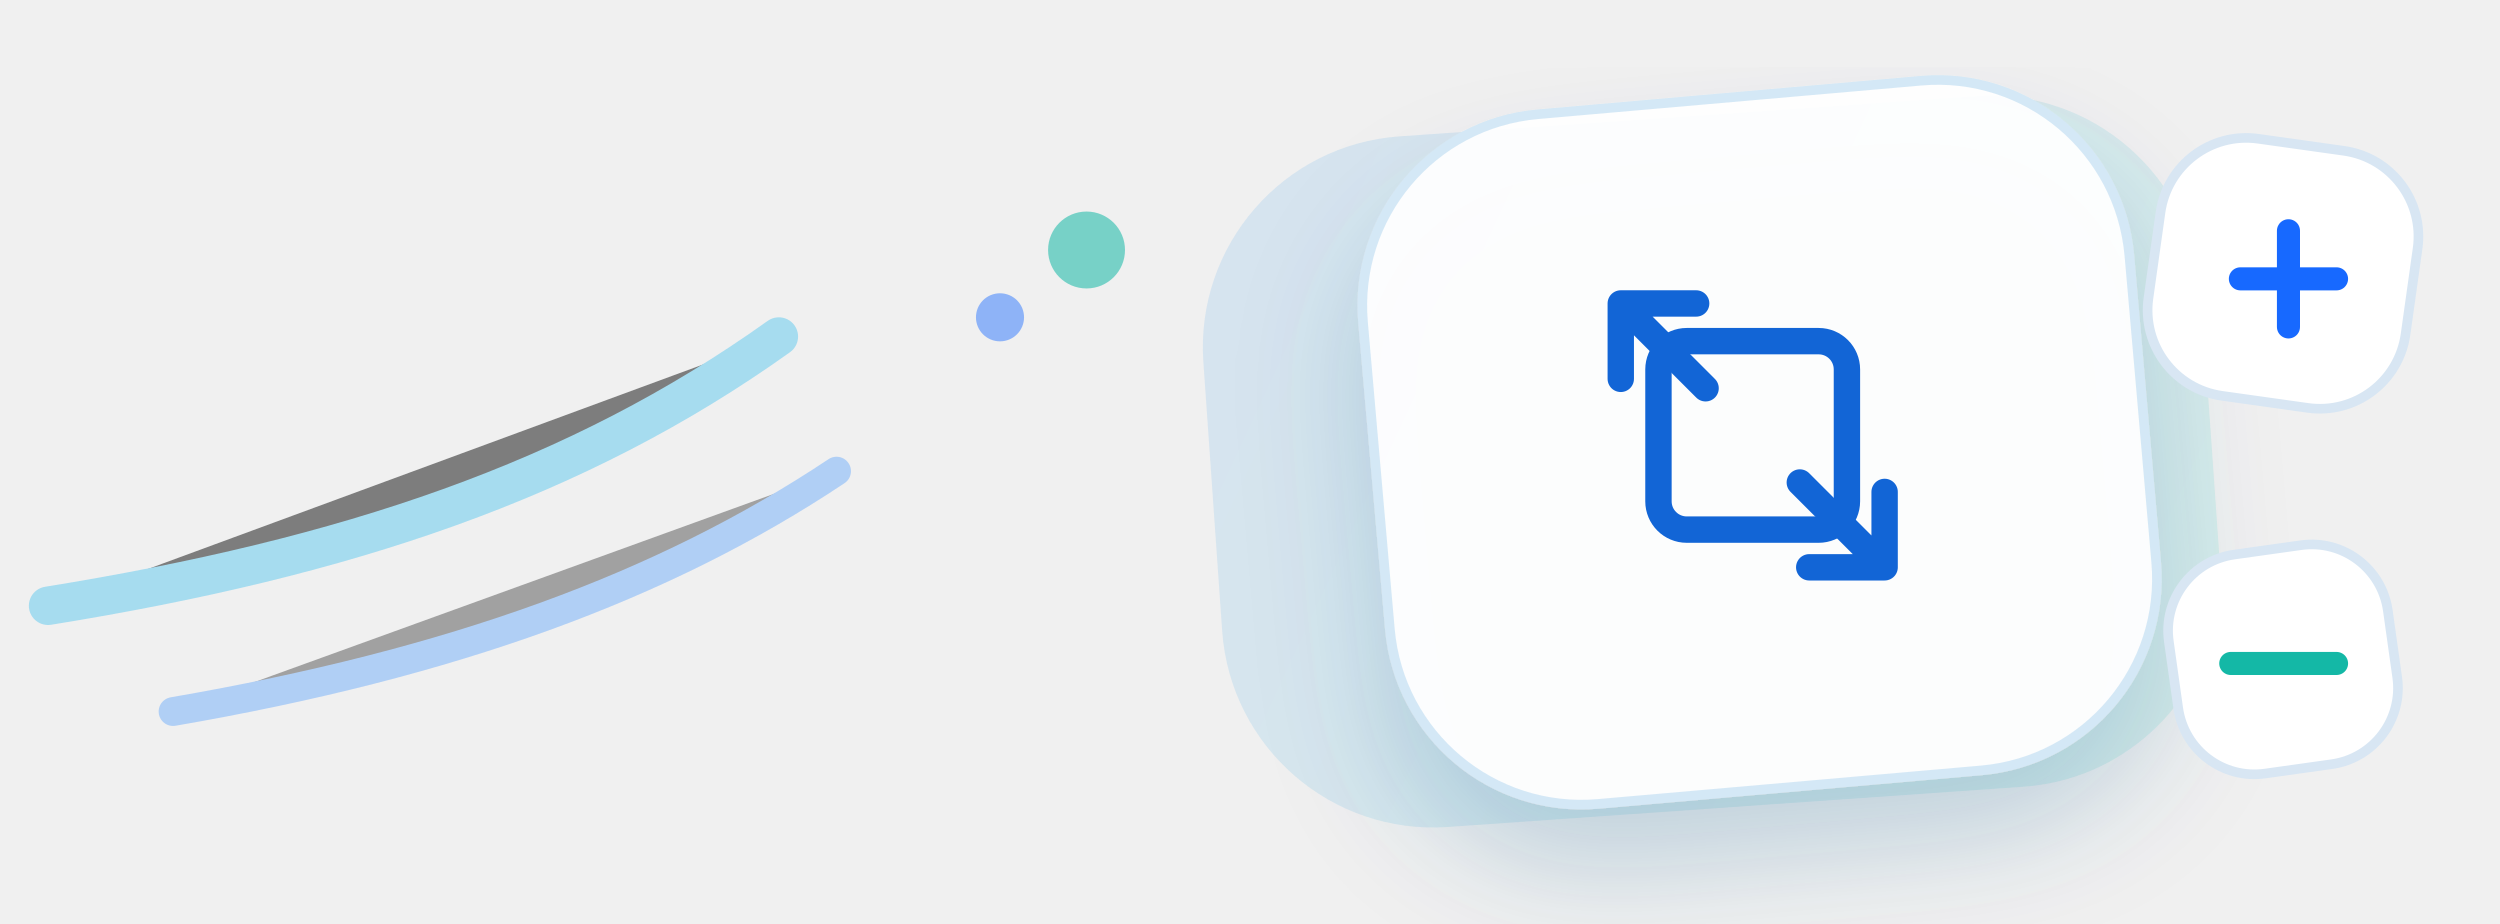
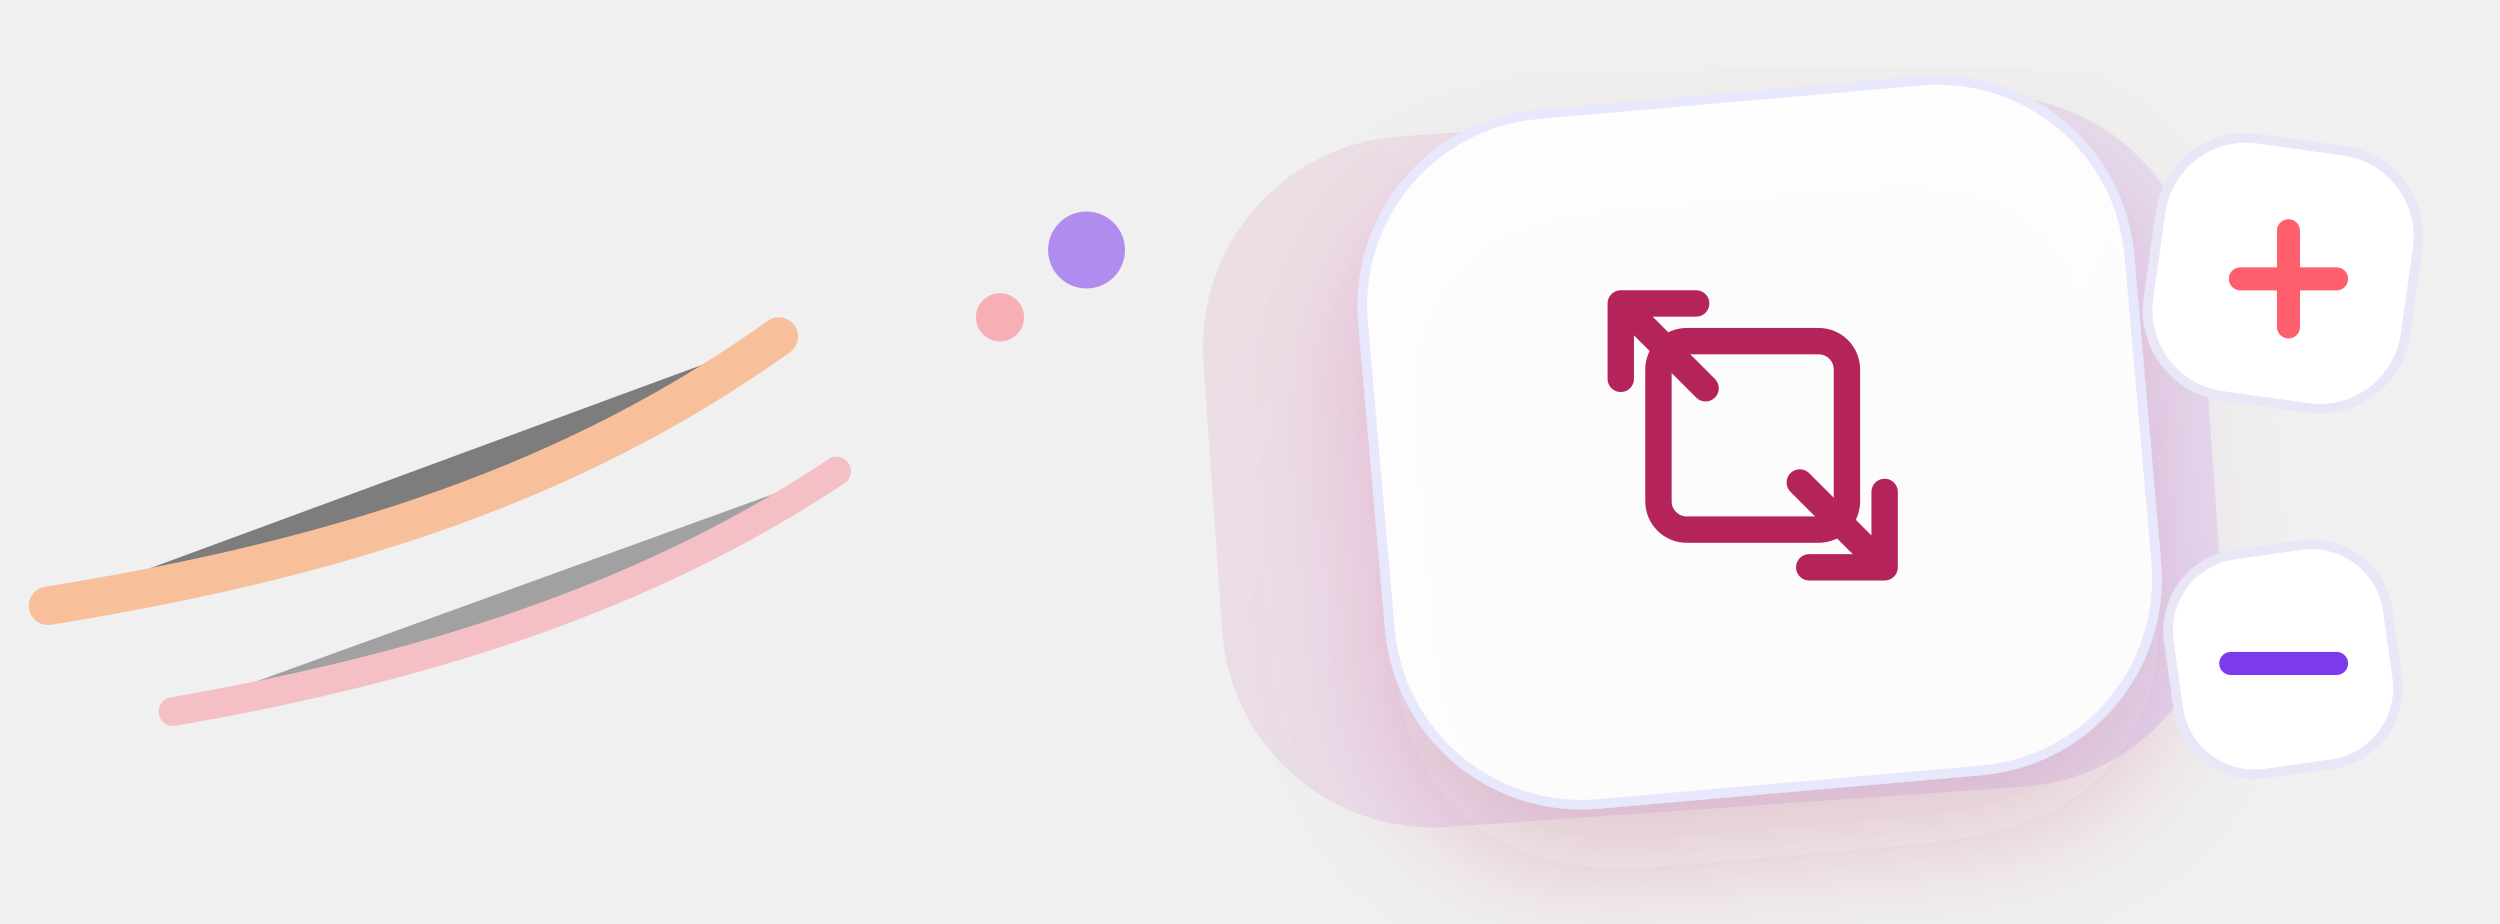
<svg xmlns="http://www.w3.org/2000/svg" viewBox="0 0 260 96" role="img" aria-label="Pdf Pdf Paper Size visual">
  <defs>
    <linearGradient id="g" x1="76" y1="9" x2="222" y2="90" gradientUnits="userSpaceOnUse">
-       <stop stop-color="#1769ff" />
-       <stop offset="1" stop-color="#12c7b3" />
+       <stop stop-color="#ff5f6d" />
+       <stop offset="1" stop-color="#7c3aed" />
    </linearGradient>
    <linearGradient id="ig" x1="154" y1="18" x2="205" y2="72">
-       <stop stop-color="#1265d6" />
-       <stop offset="1" stop-color="#0aa493" />
+       <stop stop-color="#b4235a" />
+       <stop offset="1" stop-color="#7c3aed" />
    </linearGradient>
    <filter id="d" x="-30%" y="-30%" width="160%" height="180%">
-       <feDropShadow dx="0" dy="7" stdDeviation="6" flood-color="#1b5b91" flood-opacity=".2" />
+       <feDropShadow dx="0" dy="7" stdDeviation="6" flood-color="#b4235a" flood-opacity=".2" />
    </filter>
  </defs>
-   <path d="M5 63c31-5 55-13 76-28" stroke="#55c6ef" stroke-width="4" stroke-linecap="round" opacity=".48" />
-   <path d="M18 74c29-5 51-13 69-25" stroke="#2f8cff" stroke-width="3" stroke-linecap="round" opacity=".33" />
+   <path d="M5 63c31-5 55-13 76-28" stroke="#ff8a3d" stroke-width="4" stroke-linecap="round" opacity=".48" />
+   <path d="M18 74c29-5 51-13 69-25" stroke="#ff5f6d" stroke-width="3" stroke-linecap="round" opacity=".33" />
  <rect x="126" y="12" width="104" height="72" rx="22" fill="url(#g)" opacity=".12" transform="rotate(-4 178 48)" />
-   <rect x="143" y="10" width="80" height="72" rx="20" fill="#fff" fill-opacity=".93" stroke="#d4e8f6" filter="url(#d)" transform="rotate(-5 183 46)" />
+   <rect x="143" y="10" width="80" height="72" rx="20" fill="#fff" fill-opacity=".93" stroke="#e7e8fb" filter="url(#d)" transform="rotate(-5 183 46)" />
  <g fill="none" stroke="url(#ig)" stroke-width="2.8" stroke-linecap="round" stroke-linejoin="round" transform="translate(147 10) scale(.98)">
    <rect x="26" y="26" width="20" height="20" rx="3" />
    <path d="M22 30v-8h8M50 42v8h-8M22 22l9 9M50 50l-9-9" />
  </g>
-   <rect x="224" y="15" width="27" height="27" rx="9" fill="#fff" stroke="#d8e6f3" transform="rotate(8 238 28)" />
-   <path d="M233 29h10M238 24v10" stroke="#1769ff" stroke-width="2.4" stroke-linecap="round" />
-   <rect x="226" y="57" width="23" height="23" rx="8" fill="#fff" stroke="#d8e6f3" transform="rotate(-8 238 69)" />
-   <path d="M232 69h11" stroke="#14b8a6" stroke-width="2.4" stroke-linecap="round" />
-   <circle cx="113" cy="26" r="4" fill="#14b8a6" opacity=".55" />
-   <circle cx="104" cy="33" r="2.5" fill="#1769ff" opacity=".45" />
+   <rect x="224" y="15" width="27" height="27" rx="9" fill="#fff" stroke="#e9e6f8" transform="rotate(8 238 28)" />
+   <path d="M233 29h10M238 24v10" stroke="#ff5f6d" stroke-width="2.4" stroke-linecap="round" />
+   <rect x="226" y="57" width="23" height="23" rx="8" fill="#fff" stroke="#e9e6f8" transform="rotate(-8 238 69)" />
+   <path d="M232 69h11" stroke="#7c3aed" stroke-width="2.4" stroke-linecap="round" />
+   <circle cx="113" cy="26" r="4" fill="#7c3aed" opacity=".55" />
+   <circle cx="104" cy="33" r="2.5" fill="#ff5f6d" opacity=".45" />
</svg>
